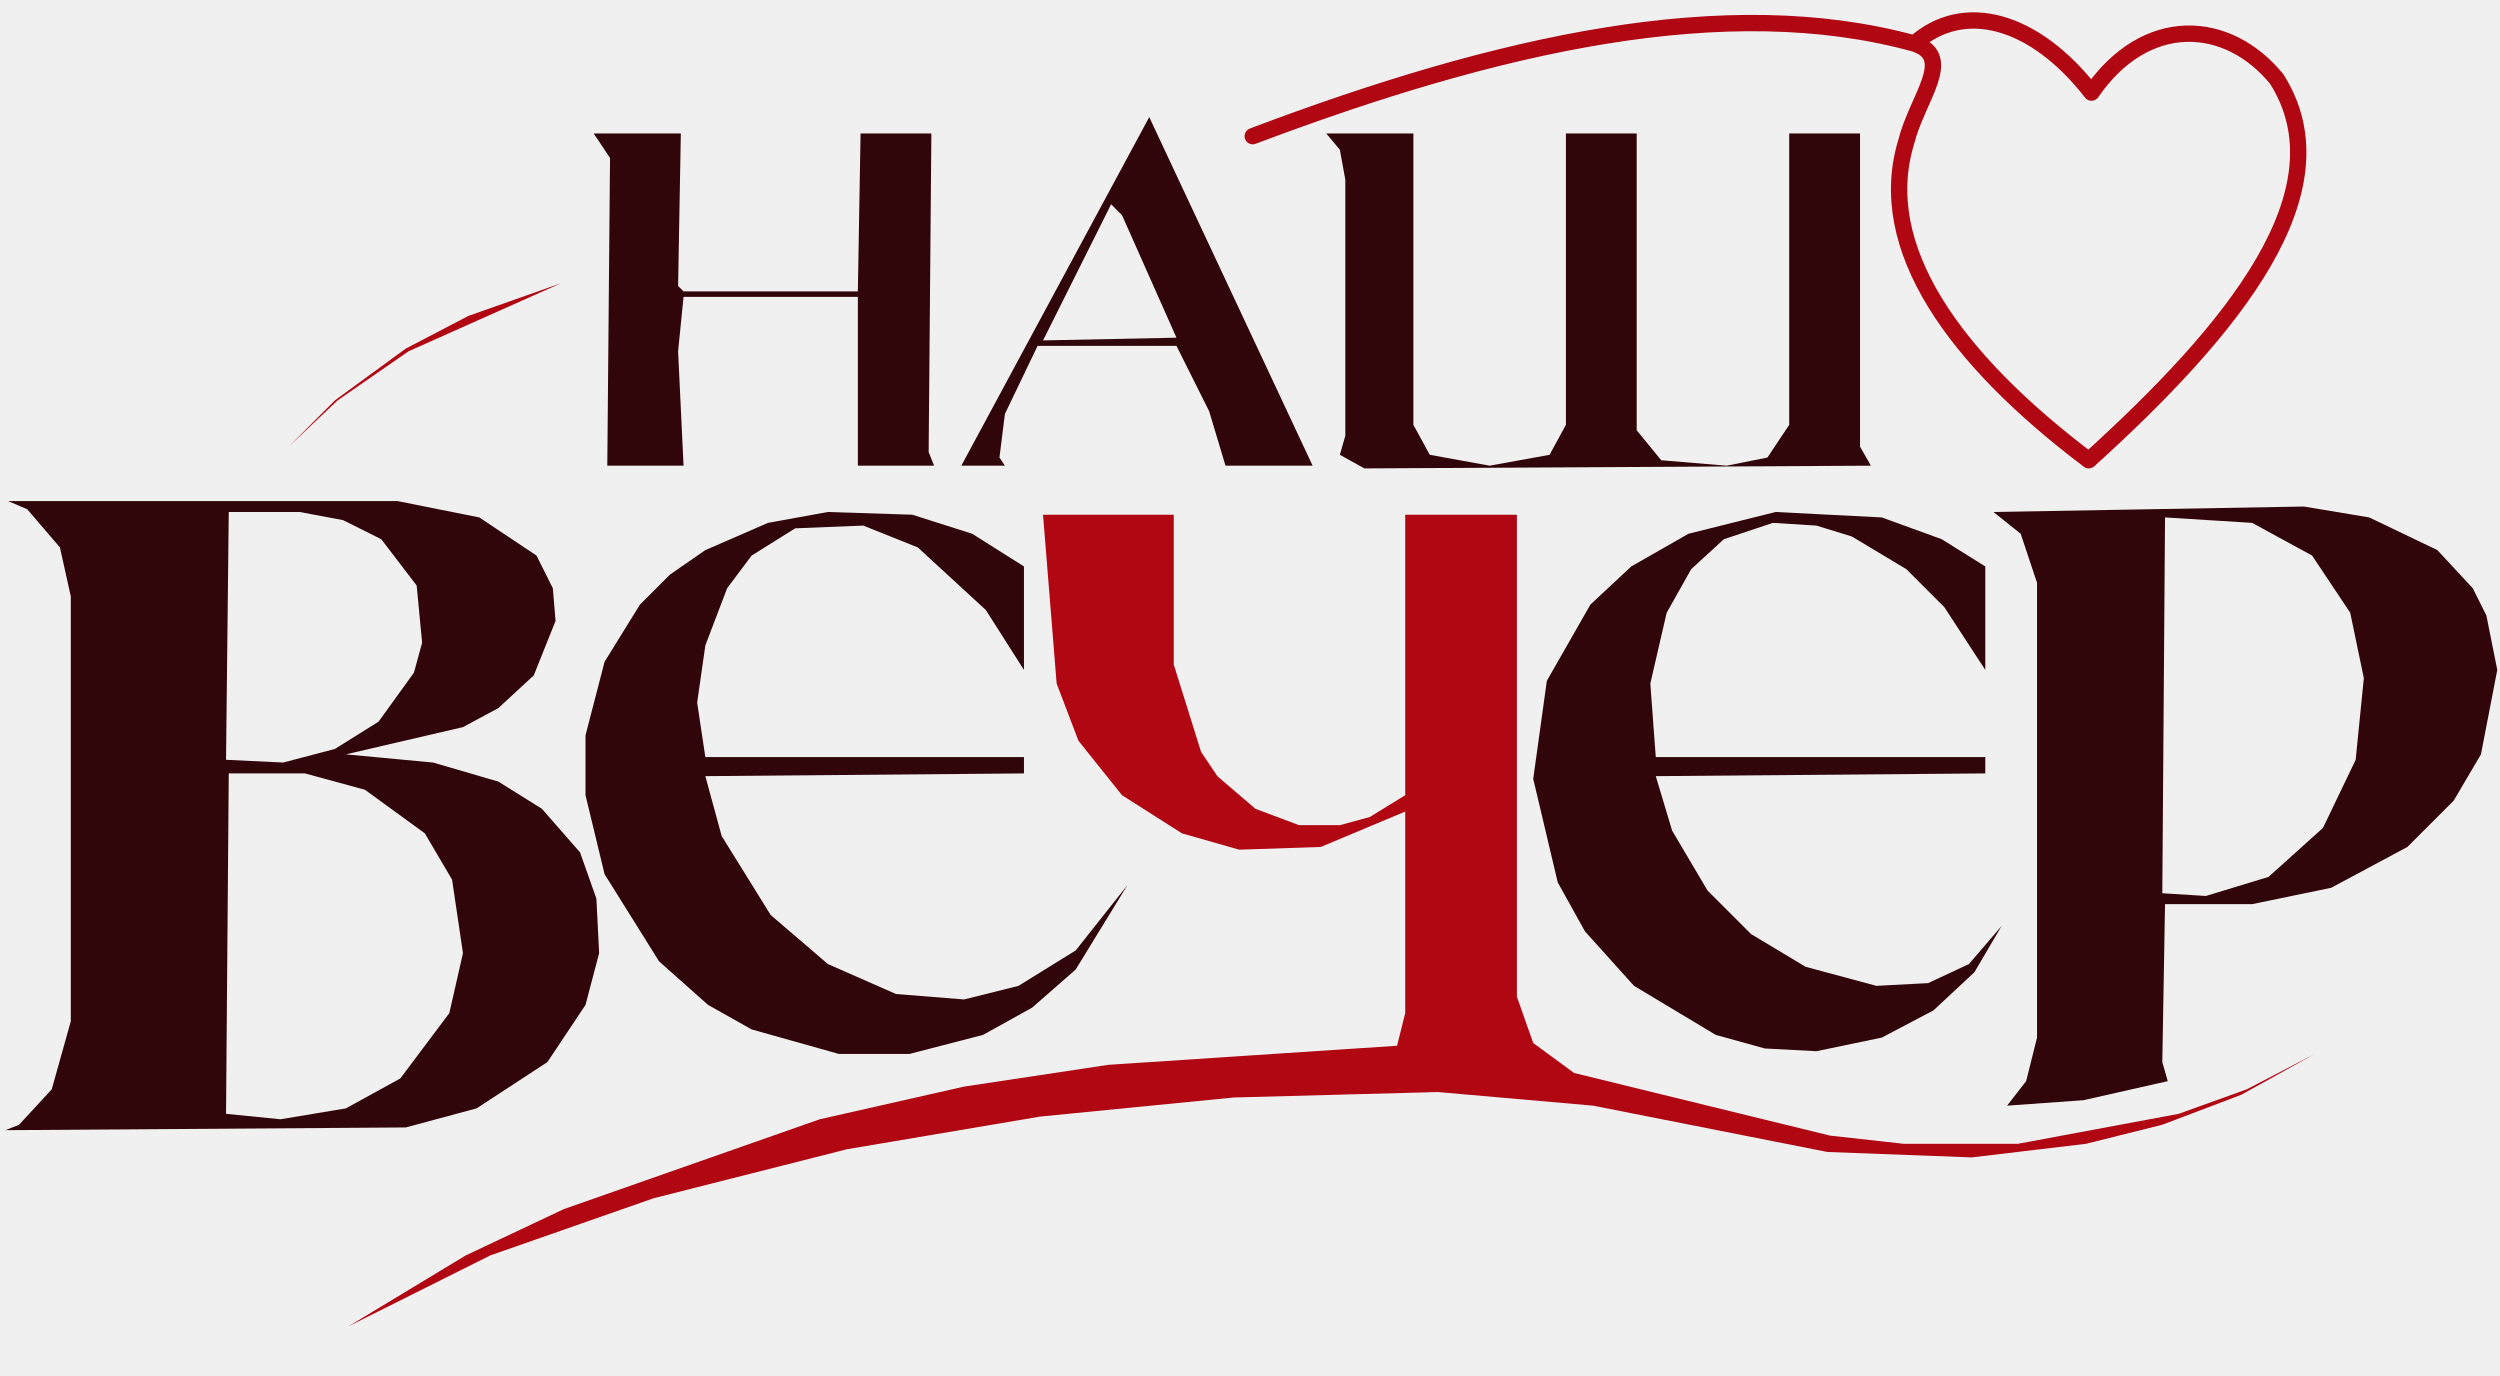
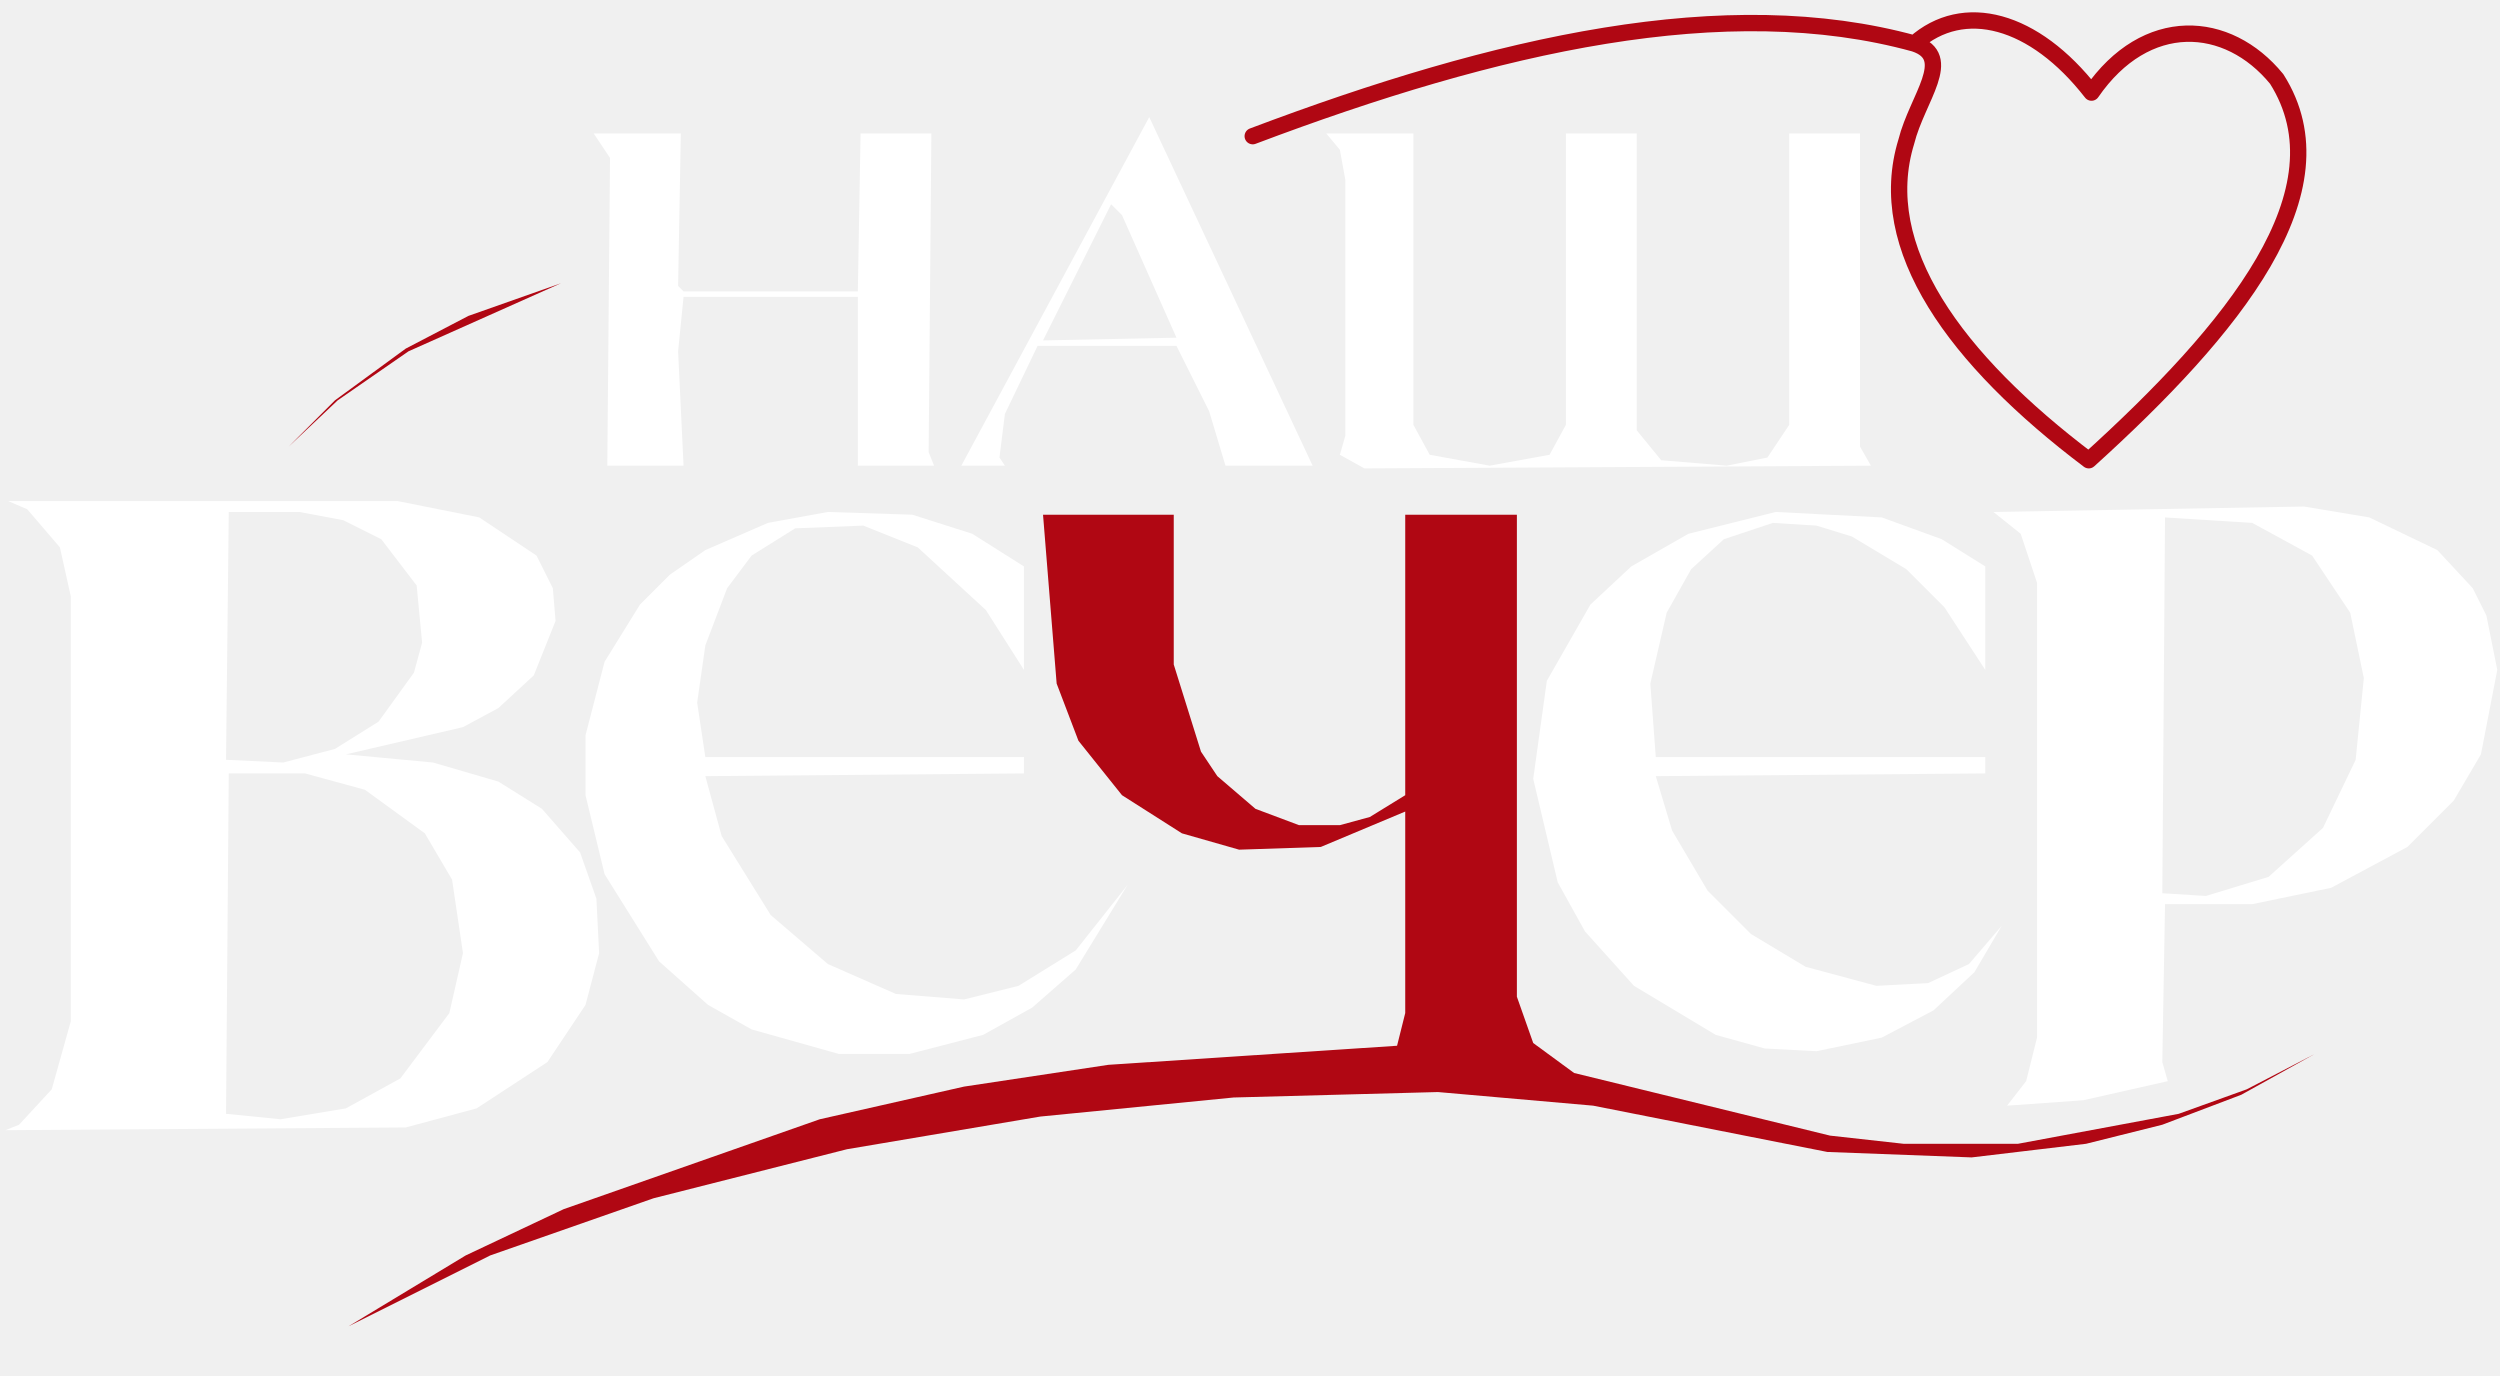
<svg xmlns="http://www.w3.org/2000/svg" width="918" height="505" viewBox="0 0 918 505" role="img" aria-label="Наш вечер">
-   <path fill="#31060a" fill-rule="nonzero" d="M3,184 L10,187 L22,201 L26,219 L26,375 L19,400 L7,413 L2,415 L149,414 L175,407 L201,390 L215,369 L220,350 L219,330 L213,313 L199,297 L183,287 L159,280 L127,277 L170,267 L183,260 L196,248 L204,228 L203,216 L197,204 L176,190 L146,184Z M895,202 L870,190 L846,186 L732,188 L742,196 L748,214 L748,381 L744,397 L737,406 L765,404 L796,397 L794,390 L795,332 L827,332 L856,326 L884,311 L901,294 L911,277 L917,246 L913,226 L908,216Z M652,188 L620,196 L599,208 L584,222 L568,250 L563,286 L572,324 L582,342 L600,362 L630,380 L648,385 L667,386 L691,381 L710,371 L725,357 L735,340 L723,354 L708,361 L689,362 L663,355 L643,343 L627,327 L614,305 L608,285 L729,284 L729,278 L608,278 L606,251 L612,225 L621,209 L633,198 L651,192 L667,193 L680,197 L700,209 L714,223 L729,246 L729,208 L713,198 L691,190Z M282,192 L259,202 L246,211 L235,222 L222,243 L215,270 L215,292 L222,321 L242,353 L260,369 L276,378 L308,387 L334,387 L361,380 L379,370 L395,356 L414,325 L395,349 L374,362 L354,367 L329,365 L304,354 L283,336 L265,307 L259,285 L376,284 L376,278 L259,278 L256,258 L259,237 L267,216 L276,204 L292,194 L317,193 L337,201 L362,224 L376,246 L376,208 L357,196 L335,189 L304,188Z M487,49 L492,55 L494,66 L494,160 L492,167 L501,172 L687,171 L683,164 L683,49 L657,49 L657,156 L649,168 L634,171 L610,169 L601,158 L601,49 L575,49 L575,156 L569,167 L547,171 L525,167 L519,156 L519,49Z M84,284 L112,284 L134,290 L156,306 L166,323 L170,350 L165,372 L147,396 L127,407 L103,411 L83,409Z M795,190 L827,192 L849,204 L863,225 L868,249 L865,279 L853,304 L833,322 L810,329 L794,328Z M218,49 L224,58 L223,171 L251,171 L249,129 L251,109 L315,109 L315,171 L343,171 L341,166 L342,49 L316,49 L315,107 L251,107 L249,105 L250,49Z M84,188 L110,188 L126,191 L140,198 L153,215 L155,236 L152,247 L139,265 L123,275 L104,280 L83,279Z M422,43 L353,171 L369,171 L367,168 L369,152 L381,127 L432,127 L444,151 L450,171 L482,171Z M408,75 L412,79 L432,124 L383,125Z" />
+   <path fill="#fff" fill-rule="nonzero" d="M3,184 L10,187 L22,201 L26,219 L26,375 L19,400 L7,413 L2,415 L149,414 L175,407 L201,390 L215,369 L220,350 L219,330 L213,313 L199,297 L183,287 L159,280 L127,277 L170,267 L183,260 L196,248 L204,228 L203,216 L197,204 L176,190 L146,184Z M895,202 L870,190 L846,186 L732,188 L742,196 L748,214 L748,381 L744,397 L737,406 L765,404 L796,397 L794,390 L795,332 L827,332 L856,326 L884,311 L901,294 L911,277 L917,246 L913,226 L908,216Z M652,188 L620,196 L599,208 L584,222 L568,250 L563,286 L572,324 L582,342 L600,362 L630,380 L648,385 L667,386 L691,381 L710,371 L725,357 L735,340 L723,354 L708,361 L689,362 L663,355 L643,343 L627,327 L614,305 L608,285 L729,284 L729,278 L608,278 L606,251 L612,225 L621,209 L633,198 L651,192 L667,193 L680,197 L700,209 L714,223 L729,246 L729,208 L713,198 L691,190Z M282,192 L259,202 L246,211 L235,222 L222,243 L215,270 L215,292 L222,321 L242,353 L260,369 L276,378 L308,387 L334,387 L361,380 L379,370 L395,356 L414,325 L395,349 L374,362 L354,367 L329,365 L304,354 L283,336 L265,307 L259,285 L376,284 L376,278 L259,278 L256,258 L259,237 L267,216 L276,204 L292,194 L317,193 L337,201 L362,224 L376,246 L376,208 L357,196 L335,189 L304,188Z M487,49 L492,55 L494,66 L494,160 L492,167 L501,172 L687,171 L683,164 L683,49 L657,49 L657,156 L649,168 L634,171 L610,169 L601,158 L601,49 L575,49 L575,156 L569,167 L547,171 L525,167 L519,156 L519,49Z M84,284 L112,284 L134,290 L156,306 L166,323 L170,350 L165,372 L147,396 L127,407 L103,411 L83,409Z M795,190 L827,192 L849,204 L863,225 L868,249 L865,279 L853,304 L833,322 L810,329 L794,328Z M218,49 L224,58 L223,171 L251,171 L249,129 L251,109 L315,109 L315,171 L343,171 L341,166 L342,49 L316,49 L315,107 L251,107 L249,105 L250,49Z M84,188 L110,188 L126,191 L140,198 L153,215 L155,236 L152,247 L139,265 L123,275 L104,280 L83,279Z M422,43 L353,171 L369,171 L367,168 L369,152 L381,127 L432,127 L444,151 L450,171 L482,171Z M408,75 L412,79 L432,124 L383,125Z" />
  <path fill="#b00713" fill-rule="nonzero" d="M128,487 L180,461 L240,440 L311,422 L382,410 L453,403 L528,401 L585,406 L671,423 L724,425 L766,420 L794,413 L823,402 L850,387 L825,400 L800,409 L741,420 L699,420 L672,417 L578,394 L563,383 L557,366 L557,189 L516,189 L516,292 L503,300 L492,303 L477,303 L461,297 L447,285 L441,276 L431,244 L431,189 L383,189 L388,251 L396,272 L412,292 L434,306 L455,312 L485,311 L516,298 L516,372 L513,384 L407,391 L354,399 L301,411 L207,444 L171,461Z M206,104 L172,116 L149,128 L123,147 L106,164 L124,147 L150,129Z" />
  <path fill="none" stroke="#b00713" stroke-width="6" stroke-linecap="round" stroke-linejoin="round" d="M460 50 C550 16 634 -3 703 16 C721 0 747 7 768 34 C788 5 818 7 836 29 C862 70 820 121 767 169 C718 132 688 91 700 52 C704 36 718 21 703 16" />
</svg>
